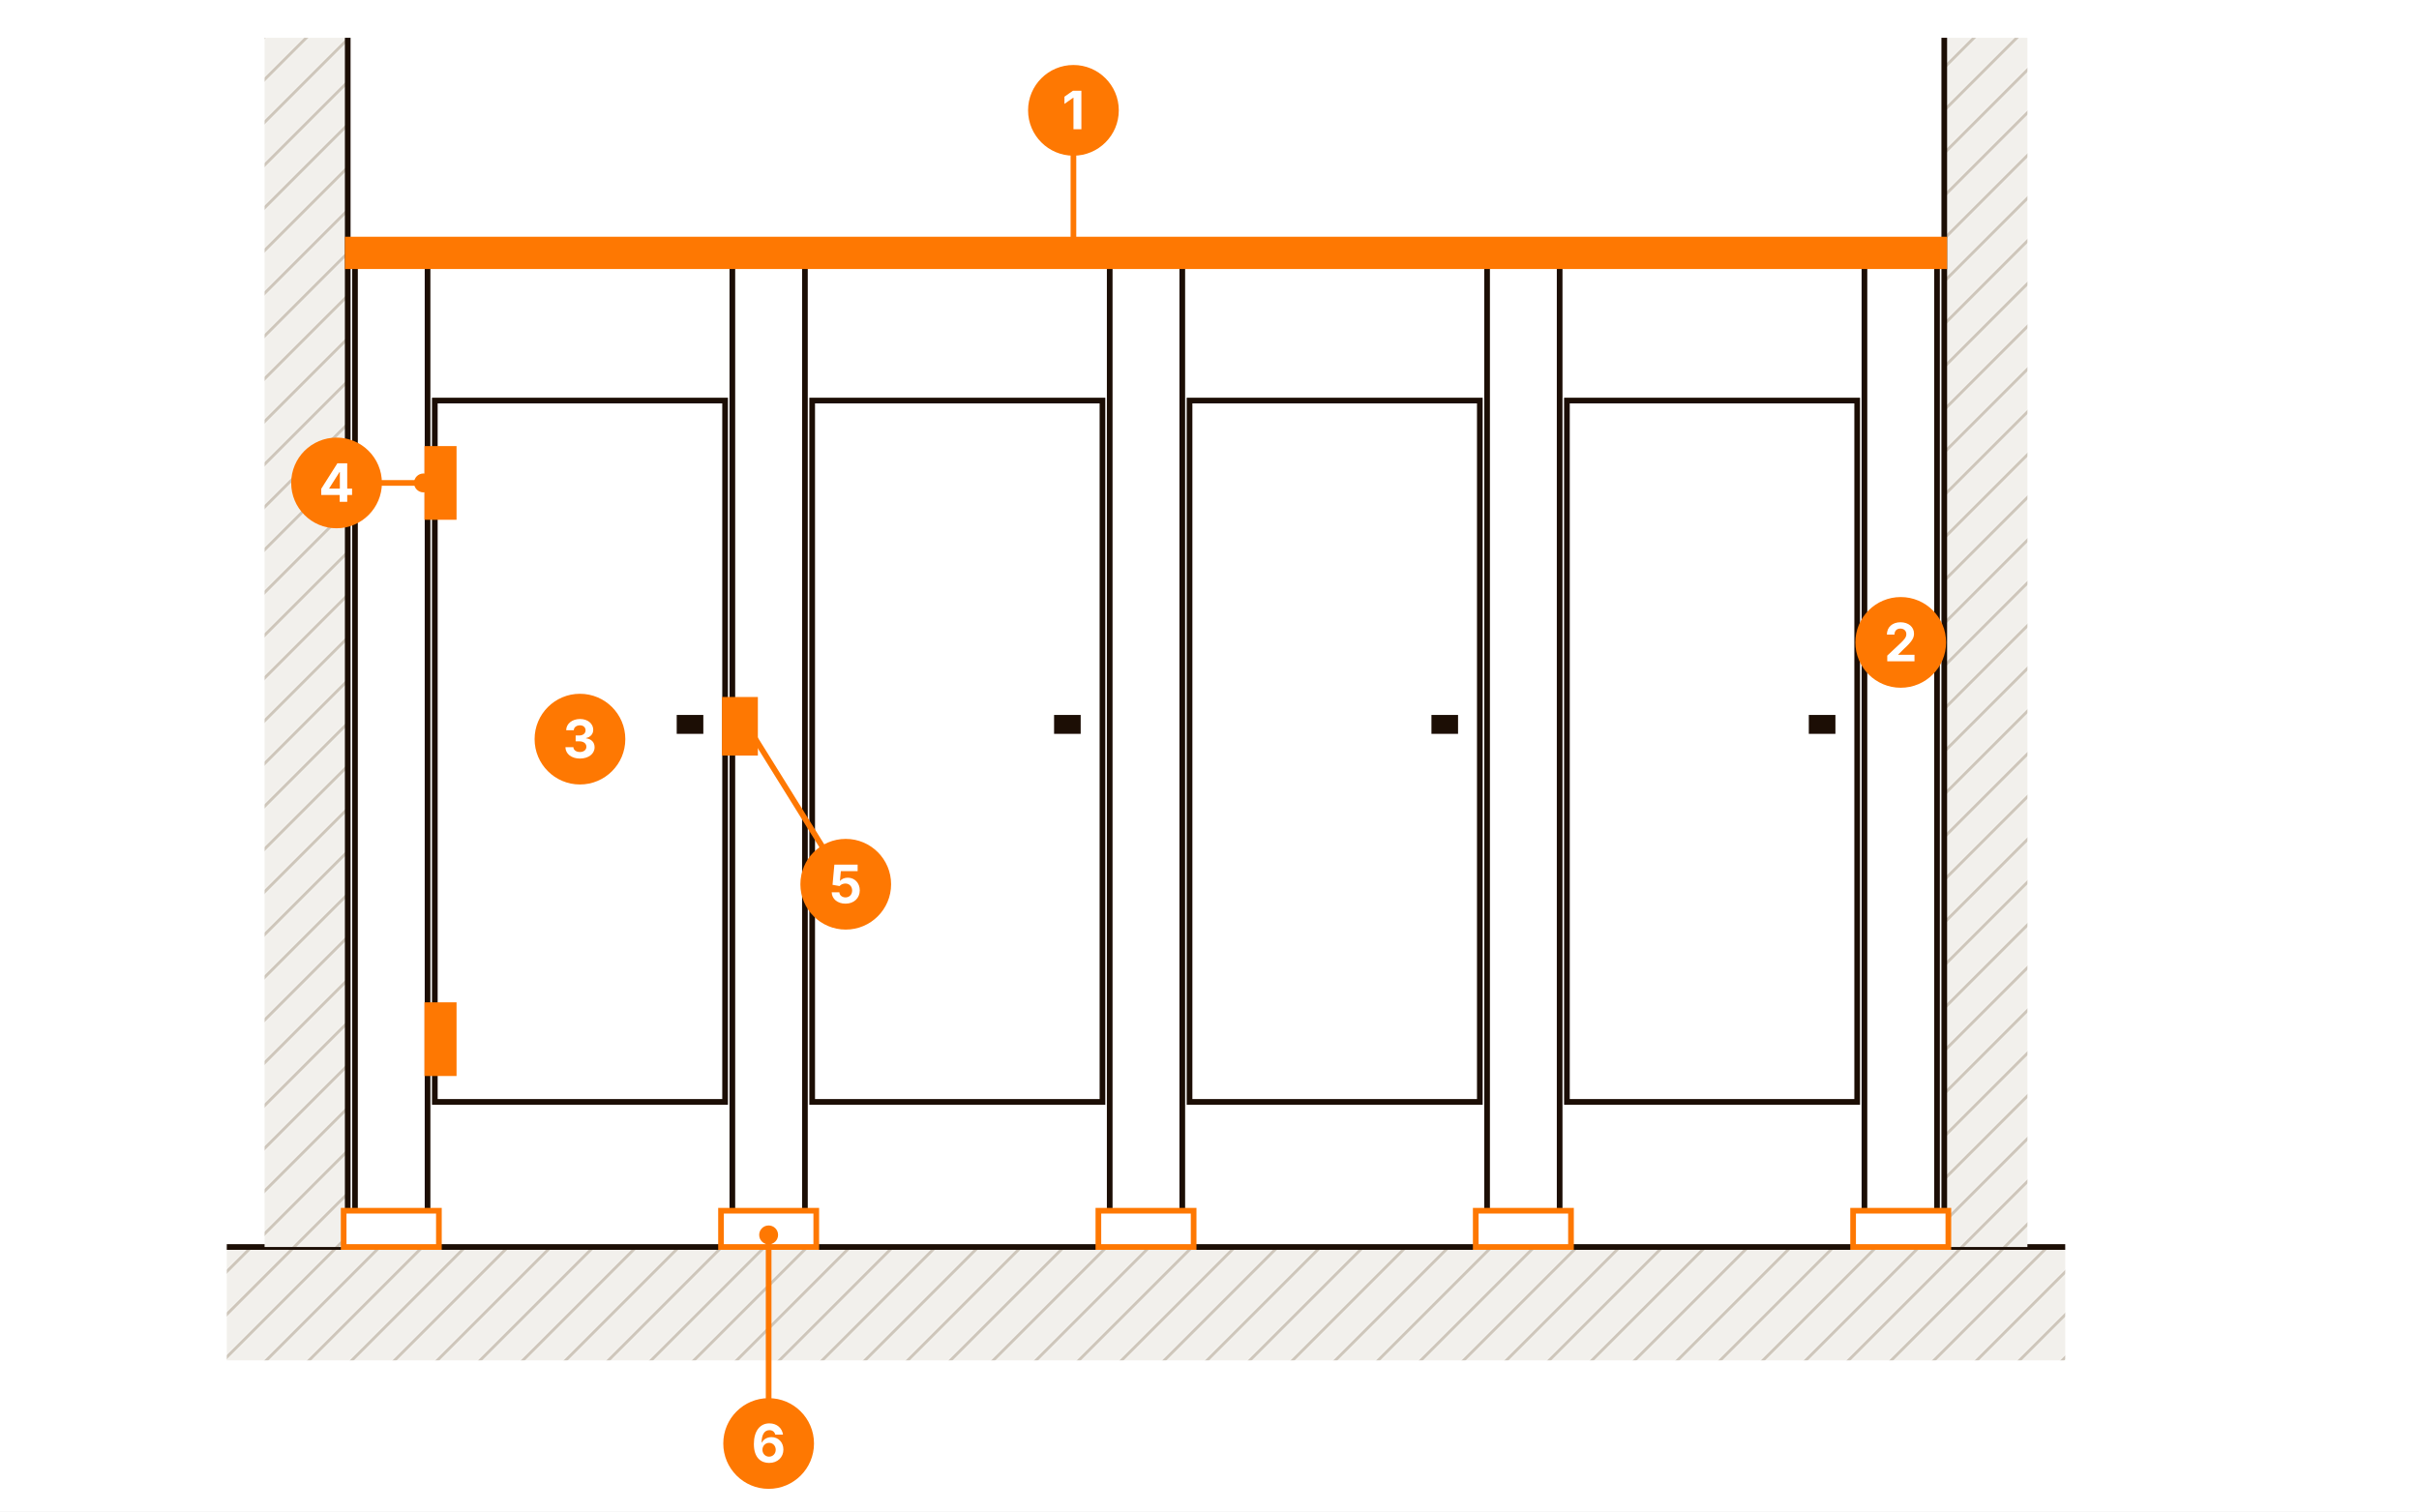
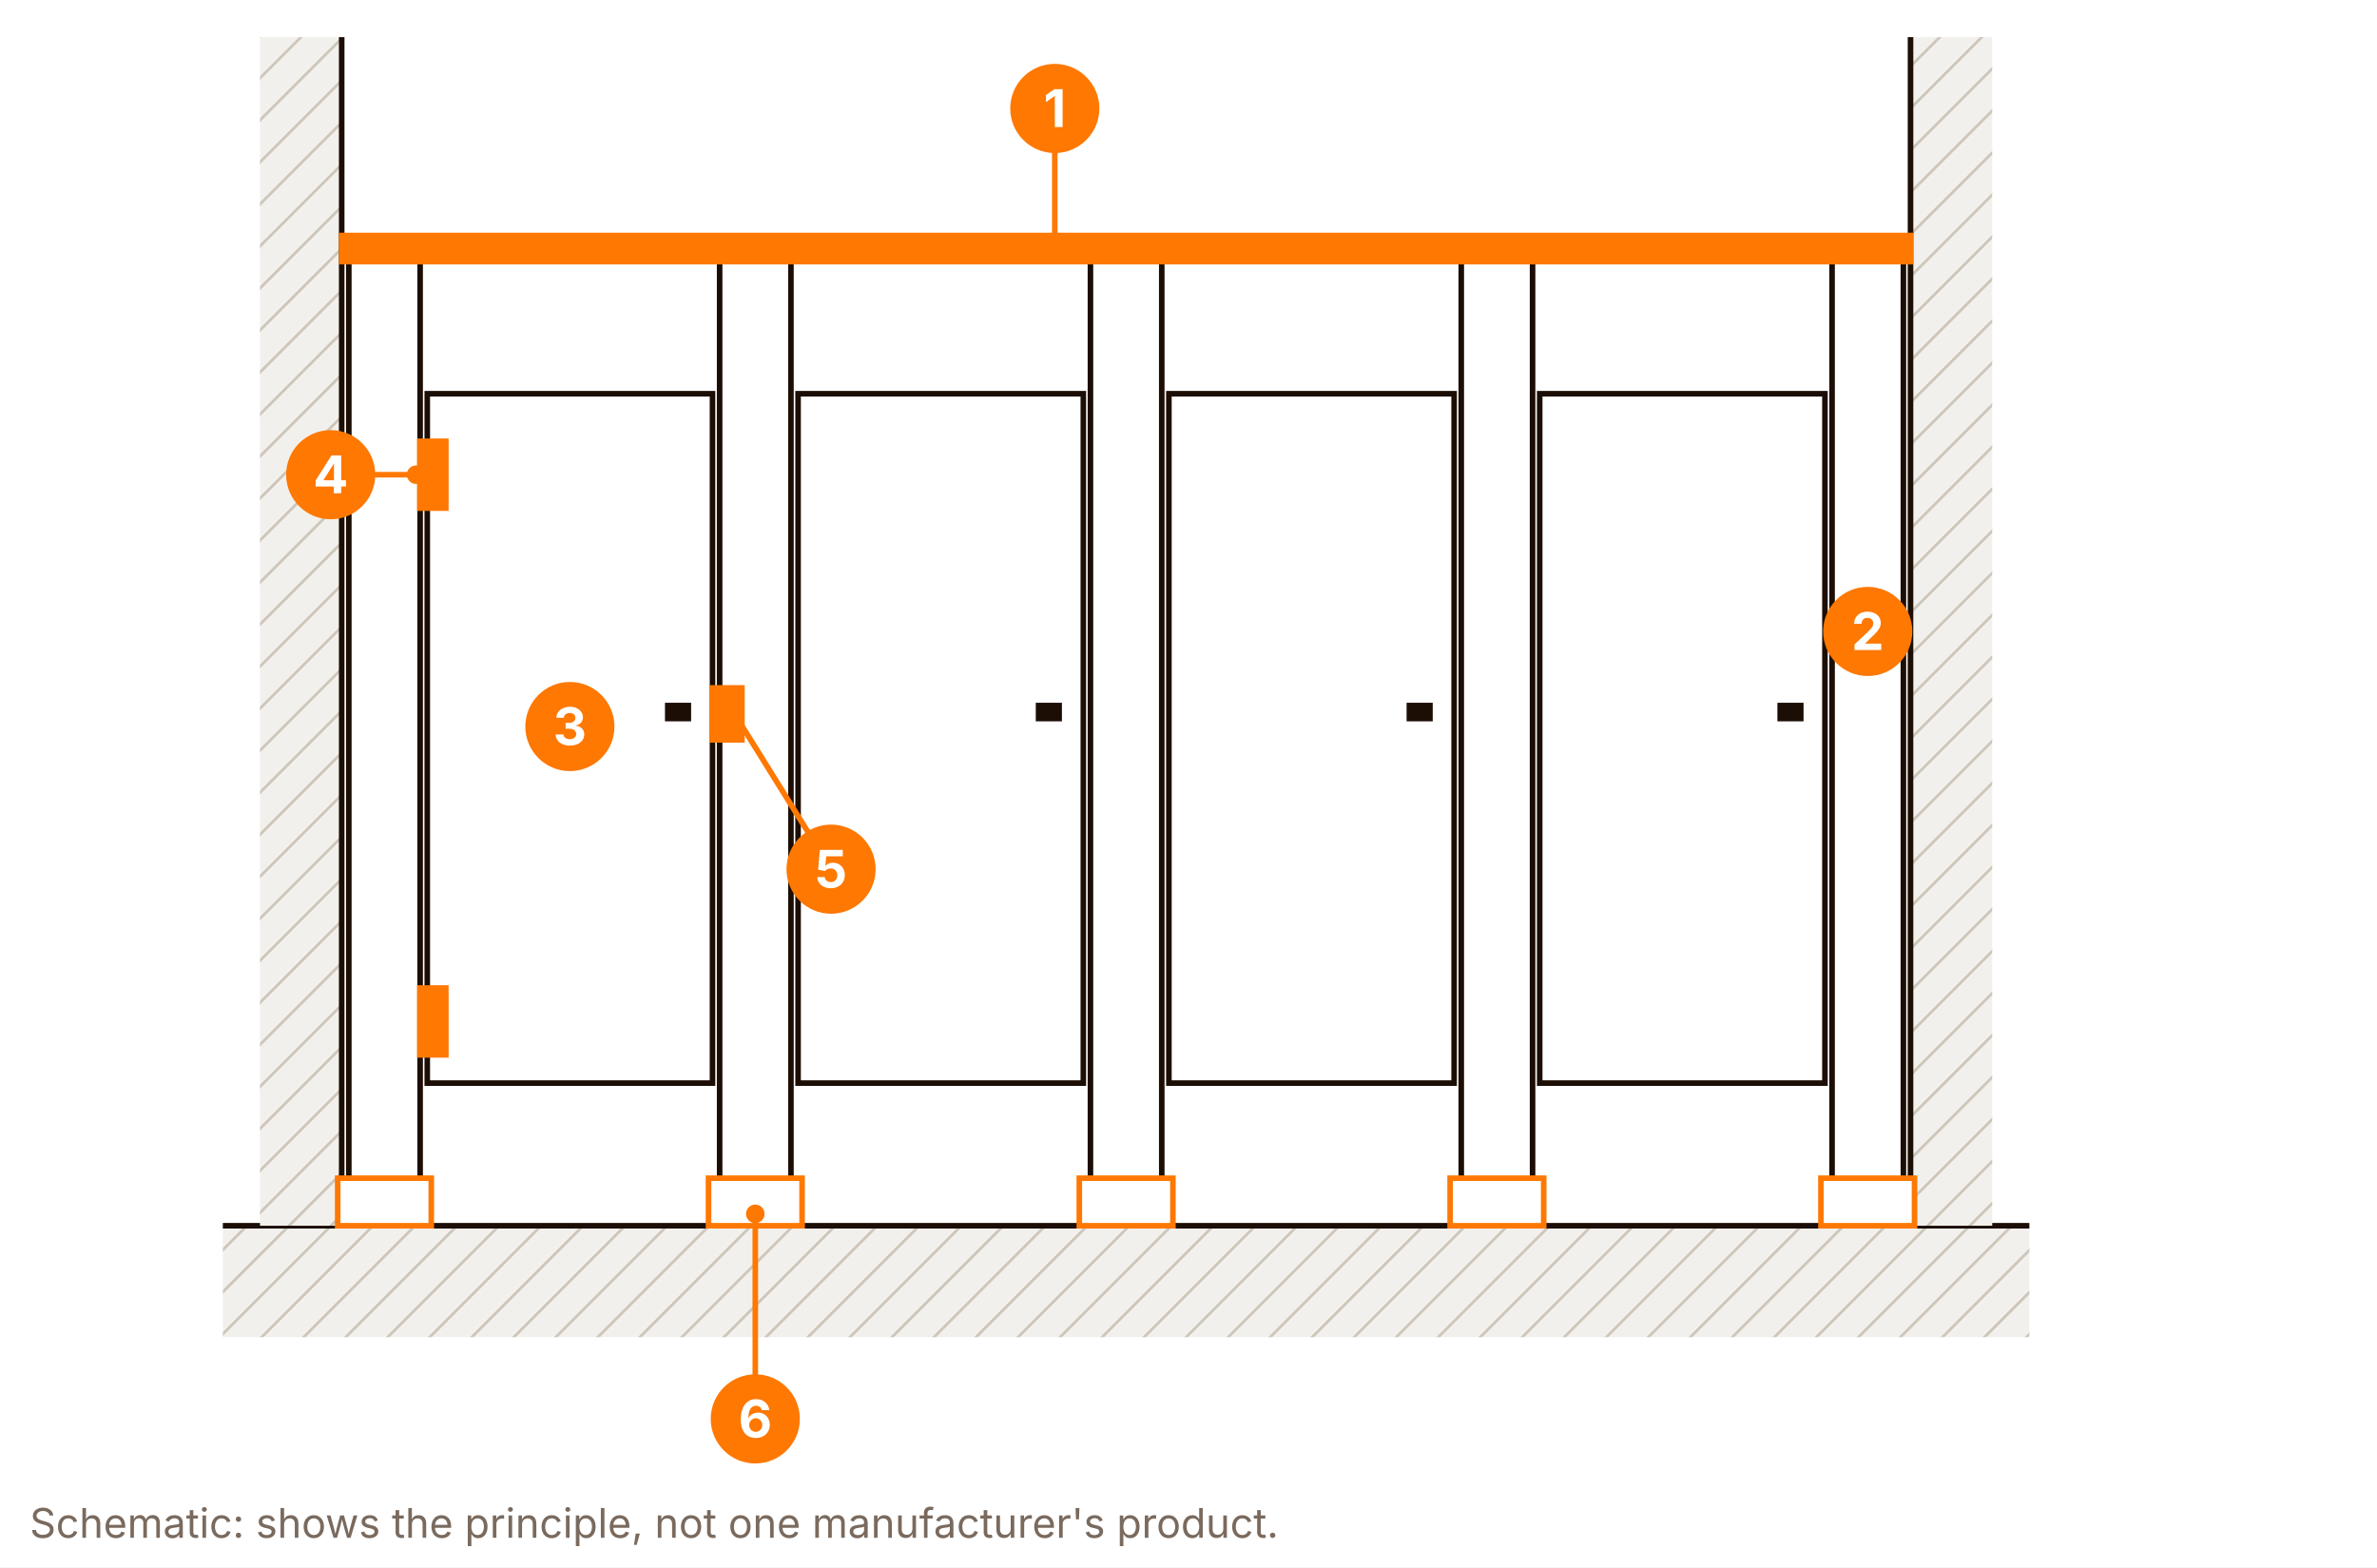
- <svg xmlns="http://www.w3.org/2000/svg" viewBox="0 0 640 400" width="640" height="400" role="img" aria-labelledby="t-partition-anatomy d-partition-anatomy" font-family="Inter, ui-sans-serif, system-ui, sans-serif">
+ <svg xmlns="http://www.w3.org/2000/svg" viewBox="0 0 640 422" width="640" height="422" role="img" aria-labelledby="t-partition-anatomy d-partition-anatomy" font-family="Inter, ui-sans-serif, system-ui, sans-serif">
  <defs>
    <pattern id="hatch-partition-anatomy" width="8" height="8" patternUnits="userSpaceOnUse" patternTransform="rotate(45)">
      <rect width="8" height="8" fill="#f2f0ec" />
      <line x1="0" y1="0" x2="0" y2="8" stroke="#cfc7bc" stroke-width="1.5" />
    </pattern>
    <marker id="tick-partition-anatomy" viewBox="0 0 10 10" refX="5" refY="5" markerWidth="8" markerHeight="8" orient="auto">
      <path d="M2 8 L8 2" stroke="#7a6a5e" stroke-width="1.5" />
    </marker>
  </defs>
-   <rect width="640" height="400" fill="#ffffff" />
+   <rect width="640" height="422" fill="#ffffff" />
  <rect x="60" y="330" width="486.4" height="30" fill="url(#hatch-partition-anatomy)" stroke="none" stroke-width="1.5" />
  <line x1="60" y1="330" x2="546.4" y2="330" stroke="#1c0e05" stroke-width="1.5" />
  <rect x="70" y="10" width="22" height="320" fill="url(#hatch-partition-anatomy)" stroke="none" stroke-width="1.5" />
  <line x1="92" y1="10" x2="92" y2="330" stroke="#1c0e05" stroke-width="1.5" />
  <rect x="514.4" y="10" width="22" height="320" fill="url(#hatch-partition-anatomy)" stroke="none" stroke-width="1.5" />
  <line x1="514.4" y1="10" x2="514.4" y2="330" stroke="#1c0e05" stroke-width="1.5" />
  <rect x="93.92" y="64.4" width="19.2" height="265.6" fill="#ffffff" stroke="#1c0e05" stroke-width="1.5" />
  <rect x="193.76" y="64.4" width="19.2" height="265.6" fill="#ffffff" stroke="#1c0e05" stroke-width="1.5" />
  <rect x="293.6" y="64.4" width="19.2" height="265.6" fill="#ffffff" stroke="#1c0e05" stroke-width="1.5" />
  <rect x="393.44" y="64.4" width="19.2" height="265.6" fill="#ffffff" stroke="#1c0e05" stroke-width="1.5" />
  <rect x="493.28" y="64.4" width="19.2" height="265.6" fill="#ffffff" stroke="#1c0e05" stroke-width="1.5" />
  <rect x="115.04" y="106" width="76.8" height="185.6" fill="#ffffff" stroke="#1c0e05" stroke-width="1.5" />
  <rect x="179.04" y="189.2" width="7.04" height="5" fill="#1c0e05" stroke="none" stroke-width="1.5" />
  <rect x="214.88" y="106" width="76.8" height="185.6" fill="#ffffff" stroke="#1c0e05" stroke-width="1.5" />
  <rect x="278.88" y="189.2" width="7.04" height="5" fill="#1c0e05" stroke="none" stroke-width="1.5" />
  <rect x="314.72" y="106" width="76.8" height="185.6" fill="#ffffff" stroke="#1c0e05" stroke-width="1.5" />
  <rect x="378.72" y="189.2" width="7.04" height="5" fill="#1c0e05" stroke="none" stroke-width="1.5" />
  <rect x="414.56" y="106" width="76.8" height="185.6" fill="#ffffff" stroke="#1c0e05" stroke-width="1.5" />
  <rect x="478.56" y="189.2" width="7.04" height="5" fill="#1c0e05" stroke="none" stroke-width="1.5" />
  <rect x="92" y="63.4" width="422.4" height="7.04" fill="#fe7802" stroke="#fe7802" stroke-width="1.5" />
-   <rect x="90.92" y="320.4" width="25.2" height="9.6" fill="#ffffff" stroke="#fe7802" stroke-width="1.5" />
-   <rect x="190.76" y="320.4" width="25.2" height="9.6" fill="#ffffff" stroke="#fe7802" stroke-width="1.5" />
-   <rect x="290.6" y="320.4" width="25.2" height="9.6" fill="#ffffff" stroke="#fe7802" stroke-width="1.5" />
-   <rect x="390.44" y="320.4" width="25.2" height="9.6" fill="#ffffff" stroke="#fe7802" stroke-width="1.5" />
-   <rect x="490.28" y="320.4" width="25.2" height="9.6" fill="#ffffff" stroke="#fe7802" stroke-width="1.5" />
+   <rect x="90.92" y="317.2" width="25.2" height="12.8" fill="#ffffff" stroke="#fe7802" stroke-width="1.5" />
+   <rect x="190.76" y="317.2" width="25.2" height="12.8" fill="#ffffff" stroke="#fe7802" stroke-width="1.5" />
+   <rect x="290.6" y="317.2" width="25.2" height="12.8" fill="#ffffff" stroke="#fe7802" stroke-width="1.5" />
+   <rect x="390.44" y="317.2" width="25.2" height="12.8" fill="#ffffff" stroke="#fe7802" stroke-width="1.5" />
+   <rect x="490.28" y="317.2" width="25.2" height="12.8" fill="#ffffff" stroke="#fe7802" stroke-width="1.5" />
  <rect x="113.04" y="118.8" width="7" height="18" fill="#fe7802" stroke="#fe7802" stroke-width="1.5" />
  <rect x="113.04" y="266" width="7" height="18" fill="#fe7802" stroke="#fe7802" stroke-width="1.5" />
  <rect x="191.76" y="185.2" width="8" height="14" fill="#fe7802" stroke="#fe7802" stroke-width="1.5" />
  <line x1="284" y1="29.2" x2="284" y2="66.4" stroke="#fe7802" stroke-width="1.5" />
  <circle cx="284" cy="66.4" r="2.5" fill="#fe7802" />
  <circle cx="284" cy="29.2" r="12" fill="#fe7802" />
  <text x="284" y="34.2" font-size="14" font-weight="700" fill="#fff" text-anchor="middle">1</text>
  <circle cx="502.88" cy="170" r="12" fill="#fe7802" />
  <text x="502.88" y="175" font-size="14" font-weight="700" fill="#fff" text-anchor="middle">2</text>
  <circle cx="153.44" cy="195.6" r="12" fill="#fe7802" />
  <text x="153.44" y="200.6" font-size="14" font-weight="700" fill="#fff" text-anchor="middle">3</text>
  <line x1="89.04" y1="127.8" x2="112.04" y2="127.8" stroke="#fe7802" stroke-width="1.5" />
  <circle cx="112.04" cy="127.8" r="2.5" fill="#fe7802" />
  <circle cx="89.04" cy="127.8" r="12" fill="#fe7802" />
  <text x="89.04" y="132.8" font-size="14" font-weight="700" fill="#fff" text-anchor="middle">4</text>
  <line x1="223.76" y1="234" x2="197.76" y2="192.2" stroke="#fe7802" stroke-width="1.5" />
  <circle cx="197.76" cy="192.2" r="2.5" fill="#fe7802" />
  <circle cx="223.76" cy="234" r="12" fill="#fe7802" />
  <text x="223.76" y="239" font-size="14" font-weight="700" fill="#fff" text-anchor="middle">5</text>
  <line x1="203.36" y1="382" x2="203.36" y2="326.8" stroke="#fe7802" stroke-width="1.5" />
  <circle cx="203.36" cy="326.8" r="2.5" fill="#fe7802" />
  <circle cx="203.36" cy="382" r="12" fill="#fe7802" />
  <text x="203.36" y="387" font-size="14" font-weight="700" fill="#fff" text-anchor="middle">6</text>
+   <text x="8" y="414" font-size="11" fill="#7a6a5e">Schematic: shows the principle, not one manufacturer's product.</text>
</svg>
